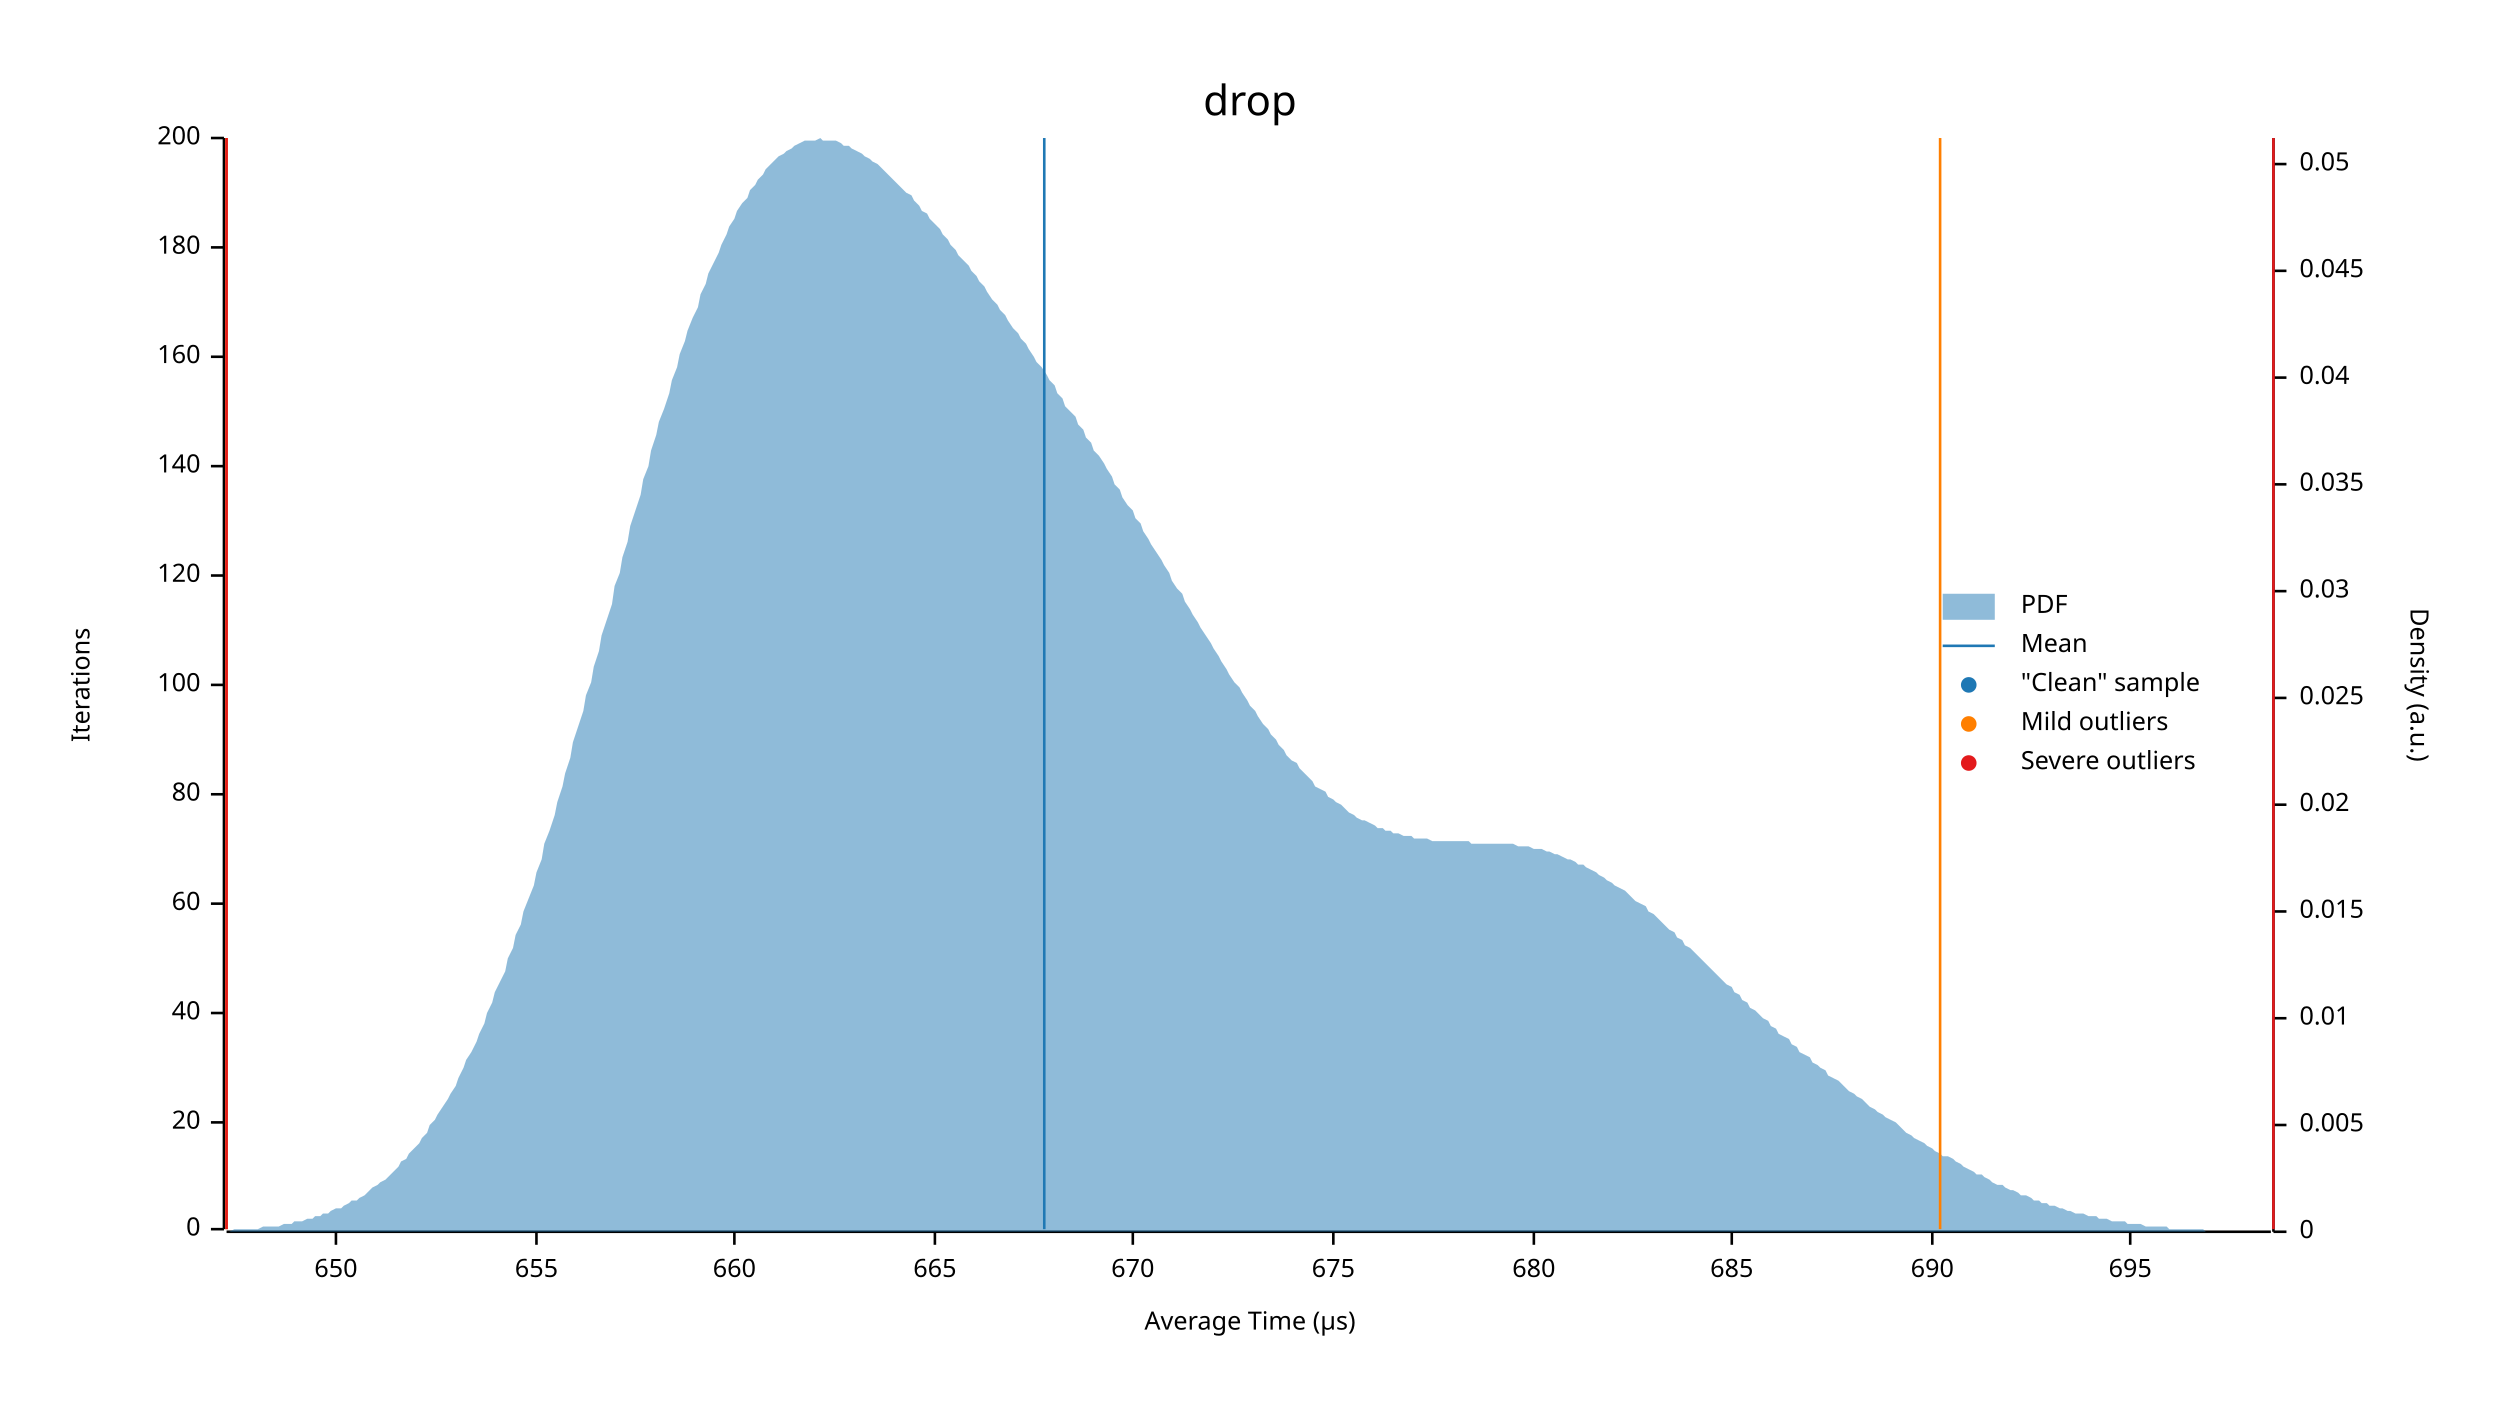
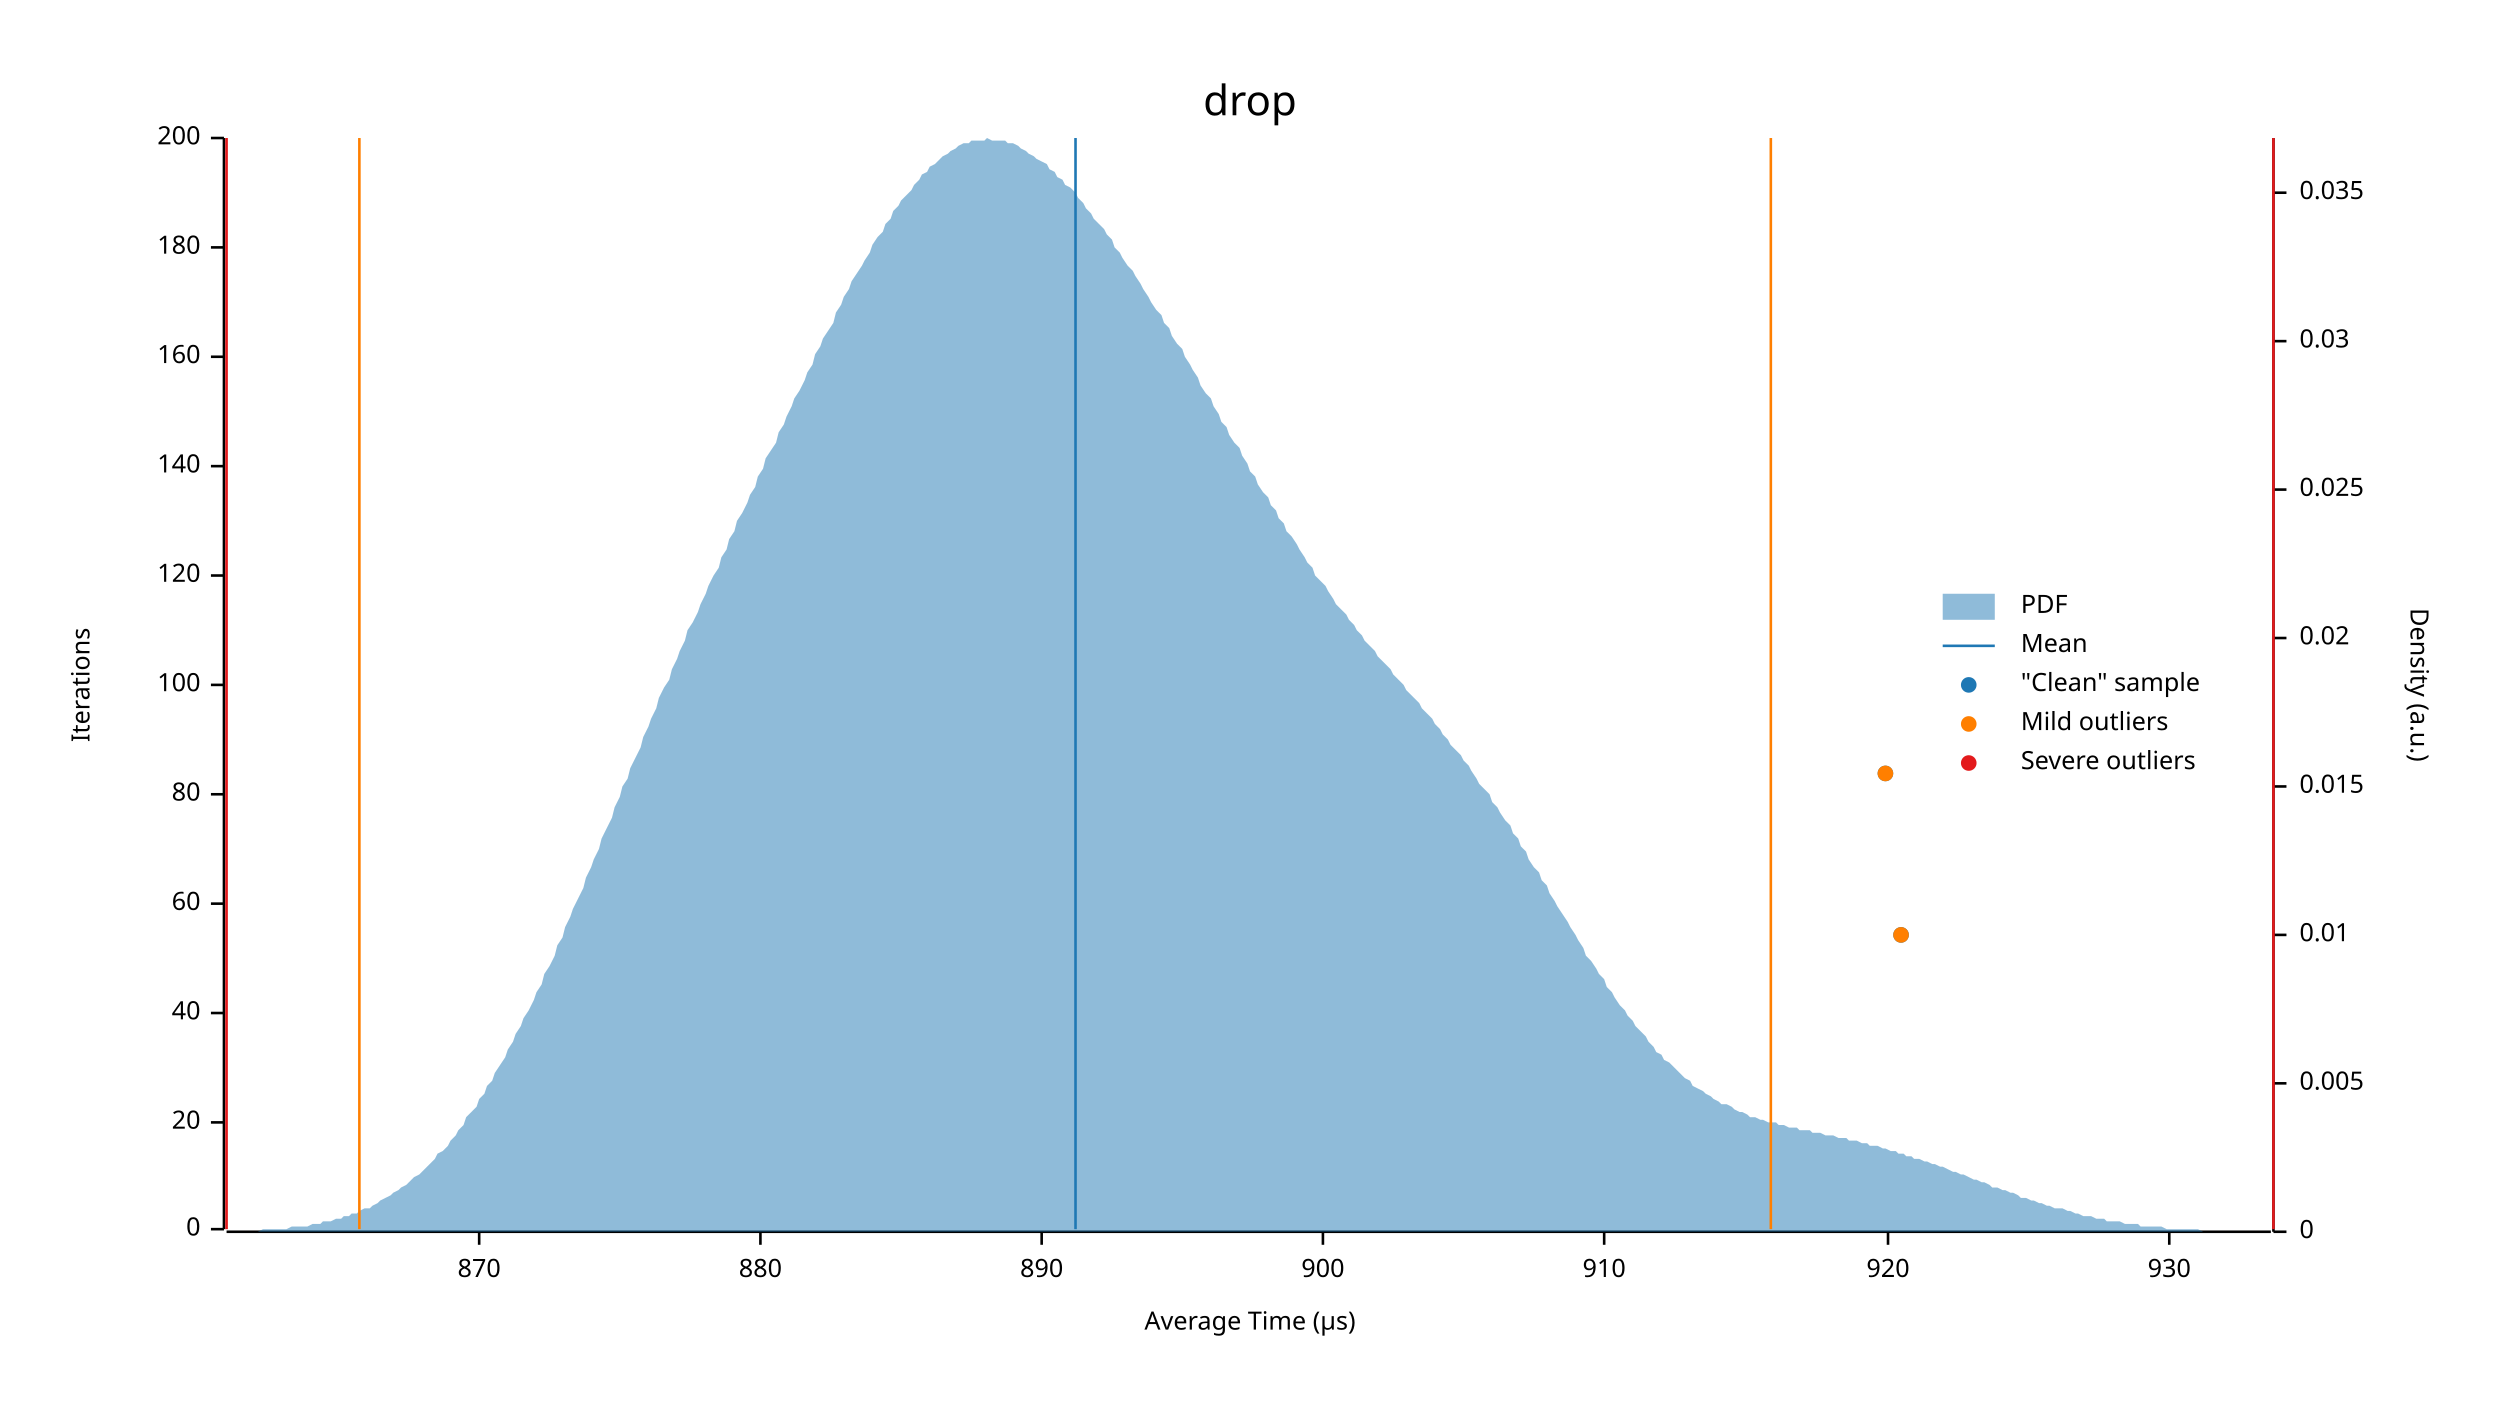
<svg xmlns="http://www.w3.org/2000/svg" width="960" height="540" viewBox="0 0 960 540">
  <text x="480" y="32" dy="0.76em" text-anchor="middle" font-family="sans-serif" font-size="16.129" opacity="1" fill="#000000">
drop
</text>
  <text x="27" y="263" dy="0.76em" text-anchor="middle" font-family="sans-serif" font-size="9.677" opacity="1" fill="#000000" transform="rotate(270, 27, 263)">
Iterations
</text>
  <text x="480" y="513" dy="-0.5ex" text-anchor="middle" font-family="sans-serif" font-size="9.677" opacity="1" fill="#000000">
Average Time (µs)
</text>
  <polyline fill="none" opacity="1" stroke="#000000" stroke-width="1" points="86,53 86,472 " />
  <text x="77" y="472" dy="0.5ex" text-anchor="end" font-family="sans-serif" font-size="9.677" opacity="1" fill="#000000">
0
</text>
  <polyline fill="none" opacity="1" stroke="#000000" stroke-width="1" points="81,472 86,472 " />
  <text x="77" y="431" dy="0.5ex" text-anchor="end" font-family="sans-serif" font-size="9.677" opacity="1" fill="#000000">
20
</text>
  <polyline fill="none" opacity="1" stroke="#000000" stroke-width="1" points="81,431 86,431 " />
  <text x="77" y="389" dy="0.5ex" text-anchor="end" font-family="sans-serif" font-size="9.677" opacity="1" fill="#000000">
40
</text>
  <polyline fill="none" opacity="1" stroke="#000000" stroke-width="1" points="81,389 86,389 " />
  <text x="77" y="347" dy="0.5ex" text-anchor="end" font-family="sans-serif" font-size="9.677" opacity="1" fill="#000000">
60
</text>
  <polyline fill="none" opacity="1" stroke="#000000" stroke-width="1" points="81,347 86,347 " />
  <text x="77" y="305" dy="0.5ex" text-anchor="end" font-family="sans-serif" font-size="9.677" opacity="1" fill="#000000">
80
</text>
  <polyline fill="none" opacity="1" stroke="#000000" stroke-width="1" points="81,305 86,305 " />
  <text x="77" y="263" dy="0.5ex" text-anchor="end" font-family="sans-serif" font-size="9.677" opacity="1" fill="#000000">
100
</text>
  <polyline fill="none" opacity="1" stroke="#000000" stroke-width="1" points="81,263 86,263 " />
  <text x="77" y="221" dy="0.5ex" text-anchor="end" font-family="sans-serif" font-size="9.677" opacity="1" fill="#000000">
120
</text>
  <polyline fill="none" opacity="1" stroke="#000000" stroke-width="1" points="81,221 86,221 " />
  <text x="77" y="179" dy="0.5ex" text-anchor="end" font-family="sans-serif" font-size="9.677" opacity="1" fill="#000000">
140
</text>
  <polyline fill="none" opacity="1" stroke="#000000" stroke-width="1" points="81,179 86,179 " />
  <text x="77" y="137" dy="0.5ex" text-anchor="end" font-family="sans-serif" font-size="9.677" opacity="1" fill="#000000">
160
</text>
  <polyline fill="none" opacity="1" stroke="#000000" stroke-width="1" points="81,137 86,137 " />
  <text x="77" y="95" dy="0.5ex" text-anchor="end" font-family="sans-serif" font-size="9.677" opacity="1" fill="#000000">
180
</text>
  <polyline fill="none" opacity="1" stroke="#000000" stroke-width="1" points="81,95 86,95 " />
  <text x="77" y="53" dy="0.5ex" text-anchor="end" font-family="sans-serif" font-size="9.677" opacity="1" fill="#000000">
200
</text>
  <polyline fill="none" opacity="1" stroke="#000000" stroke-width="1" points="81,53 86,53 " />
  <polyline fill="none" opacity="1" stroke="#000000" stroke-width="1" points="87,473 872,473 " />
-   <text x="129" y="483" dy="0.76em" text-anchor="middle" font-family="sans-serif" font-size="9.677" opacity="1" fill="#000000">
- 650
+   <text x="184" y="483" dy="0.76em" text-anchor="middle" font-family="sans-serif" font-size="9.677" opacity="1" fill="#000000">
+ 870
</text>
-   <polyline fill="none" opacity="1" stroke="#000000" stroke-width="1" points="129,473 129,478 " />
-   <text x="206" y="483" dy="0.76em" text-anchor="middle" font-family="sans-serif" font-size="9.677" opacity="1" fill="#000000">
- 655
+   <polyline fill="none" opacity="1" stroke="#000000" stroke-width="1" points="184,473 184,478 " />
+   <text x="292" y="483" dy="0.76em" text-anchor="middle" font-family="sans-serif" font-size="9.677" opacity="1" fill="#000000">
+ 880
</text>
-   <polyline fill="none" opacity="1" stroke="#000000" stroke-width="1" points="206,473 206,478 " />
-   <text x="282" y="483" dy="0.76em" text-anchor="middle" font-family="sans-serif" font-size="9.677" opacity="1" fill="#000000">
- 660
+   <polyline fill="none" opacity="1" stroke="#000000" stroke-width="1" points="292,473 292,478 " />
+   <text x="400" y="483" dy="0.76em" text-anchor="middle" font-family="sans-serif" font-size="9.677" opacity="1" fill="#000000">
+ 890
</text>
-   <polyline fill="none" opacity="1" stroke="#000000" stroke-width="1" points="282,473 282,478 " />
-   <text x="359" y="483" dy="0.76em" text-anchor="middle" font-family="sans-serif" font-size="9.677" opacity="1" fill="#000000">
- 665
+   <polyline fill="none" opacity="1" stroke="#000000" stroke-width="1" points="400,473 400,478 " />
+   <text x="508" y="483" dy="0.76em" text-anchor="middle" font-family="sans-serif" font-size="9.677" opacity="1" fill="#000000">
+ 900
</text>
-   <polyline fill="none" opacity="1" stroke="#000000" stroke-width="1" points="359,473 359,478 " />
-   <text x="435" y="483" dy="0.76em" text-anchor="middle" font-family="sans-serif" font-size="9.677" opacity="1" fill="#000000">
- 670
+   <polyline fill="none" opacity="1" stroke="#000000" stroke-width="1" points="508,473 508,478 " />
+   <text x="616" y="483" dy="0.76em" text-anchor="middle" font-family="sans-serif" font-size="9.677" opacity="1" fill="#000000">
+ 910
</text>
-   <polyline fill="none" opacity="1" stroke="#000000" stroke-width="1" points="435,473 435,478 " />
-   <text x="512" y="483" dy="0.76em" text-anchor="middle" font-family="sans-serif" font-size="9.677" opacity="1" fill="#000000">
- 675
+   <polyline fill="none" opacity="1" stroke="#000000" stroke-width="1" points="616,473 616,478 " />
+   <text x="725" y="483" dy="0.76em" text-anchor="middle" font-family="sans-serif" font-size="9.677" opacity="1" fill="#000000">
+ 920
</text>
-   <polyline fill="none" opacity="1" stroke="#000000" stroke-width="1" points="512,473 512,478 " />
-   <text x="589" y="483" dy="0.76em" text-anchor="middle" font-family="sans-serif" font-size="9.677" opacity="1" fill="#000000">
- 680
+   <polyline fill="none" opacity="1" stroke="#000000" stroke-width="1" points="725,473 725,478 " />
+   <text x="833" y="483" dy="0.76em" text-anchor="middle" font-family="sans-serif" font-size="9.677" opacity="1" fill="#000000">
+ 930
</text>
-   <polyline fill="none" opacity="1" stroke="#000000" stroke-width="1" points="589,473 589,478 " />
-   <text x="665" y="483" dy="0.76em" text-anchor="middle" font-family="sans-serif" font-size="9.677" opacity="1" fill="#000000">
- 685
- </text>
-   <polyline fill="none" opacity="1" stroke="#000000" stroke-width="1" points="665,473 665,478 " />
-   <text x="742" y="483" dy="0.76em" text-anchor="middle" font-family="sans-serif" font-size="9.677" opacity="1" fill="#000000">
- 690
- </text>
-   <polyline fill="none" opacity="1" stroke="#000000" stroke-width="1" points="742,473 742,478 " />
-   <text x="818" y="483" dy="0.76em" text-anchor="middle" font-family="sans-serif" font-size="9.677" opacity="1" fill="#000000">
- 695
- </text>
-   <polyline fill="none" opacity="1" stroke="#000000" stroke-width="1" points="818,473 818,478 " />
+   <polyline fill="none" opacity="1" stroke="#000000" stroke-width="1" points="833,473 833,478 " />
  <text x="933" y="263" dy="0.76em" text-anchor="middle" font-family="sans-serif" font-size="9.677" opacity="1" fill="#000000" transform="rotate(90, 933, 263)">
Density (a.u.)
</text>
  <polyline fill="none" opacity="1" stroke="#000000" stroke-width="1" points="873,53 873,473 " />
  <text x="883" y="473" dy="0.5ex" text-anchor="start" font-family="sans-serif" font-size="9.677" opacity="1" fill="#000000">
0
</text>
  <polyline fill="none" opacity="1" stroke="#000000" stroke-width="1" points="873,473 878,473 " />
-   <text x="883" y="432" dy="0.5ex" text-anchor="start" font-family="sans-serif" font-size="9.677" opacity="1" fill="#000000">
+   <text x="883" y="416" dy="0.5ex" text-anchor="start" font-family="sans-serif" font-size="9.677" opacity="1" fill="#000000">
0.005
</text>
-   <polyline fill="none" opacity="1" stroke="#000000" stroke-width="1" points="873,432 878,432 " />
-   <text x="883" y="391" dy="0.5ex" text-anchor="start" font-family="sans-serif" font-size="9.677" opacity="1" fill="#000000">
+   <polyline fill="none" opacity="1" stroke="#000000" stroke-width="1" points="873,416 878,416 " />
+   <text x="883" y="359" dy="0.5ex" text-anchor="start" font-family="sans-serif" font-size="9.677" opacity="1" fill="#000000">
0.01
</text>
-   <polyline fill="none" opacity="1" stroke="#000000" stroke-width="1" points="873,391 878,391 " />
-   <text x="883" y="350" dy="0.5ex" text-anchor="start" font-family="sans-serif" font-size="9.677" opacity="1" fill="#000000">
+   <polyline fill="none" opacity="1" stroke="#000000" stroke-width="1" points="873,359 878,359 " />
+   <text x="883" y="302" dy="0.5ex" text-anchor="start" font-family="sans-serif" font-size="9.677" opacity="1" fill="#000000">
0.015
</text>
-   <polyline fill="none" opacity="1" stroke="#000000" stroke-width="1" points="873,350 878,350 " />
-   <text x="883" y="309" dy="0.5ex" text-anchor="start" font-family="sans-serif" font-size="9.677" opacity="1" fill="#000000">
+   <polyline fill="none" opacity="1" stroke="#000000" stroke-width="1" points="873,302 878,302 " />
+   <text x="883" y="245" dy="0.5ex" text-anchor="start" font-family="sans-serif" font-size="9.677" opacity="1" fill="#000000">
0.02
</text>
-   <polyline fill="none" opacity="1" stroke="#000000" stroke-width="1" points="873,309 878,309 " />
-   <text x="883" y="268" dy="0.5ex" text-anchor="start" font-family="sans-serif" font-size="9.677" opacity="1" fill="#000000">
+   <polyline fill="none" opacity="1" stroke="#000000" stroke-width="1" points="873,245 878,245 " />
+   <text x="883" y="188" dy="0.5ex" text-anchor="start" font-family="sans-serif" font-size="9.677" opacity="1" fill="#000000">
0.025
</text>
-   <polyline fill="none" opacity="1" stroke="#000000" stroke-width="1" points="873,268 878,268 " />
-   <text x="883" y="227" dy="0.5ex" text-anchor="start" font-family="sans-serif" font-size="9.677" opacity="1" fill="#000000">
+   <polyline fill="none" opacity="1" stroke="#000000" stroke-width="1" points="873,188 878,188 " />
+   <text x="883" y="131" dy="0.5ex" text-anchor="start" font-family="sans-serif" font-size="9.677" opacity="1" fill="#000000">
0.03
</text>
-   <polyline fill="none" opacity="1" stroke="#000000" stroke-width="1" points="873,227 878,227 " />
-   <text x="883" y="186" dy="0.5ex" text-anchor="start" font-family="sans-serif" font-size="9.677" opacity="1" fill="#000000">
+   <polyline fill="none" opacity="1" stroke="#000000" stroke-width="1" points="873,131 878,131 " />
+   <text x="883" y="74" dy="0.5ex" text-anchor="start" font-family="sans-serif" font-size="9.677" opacity="1" fill="#000000">
0.035
</text>
-   <polyline fill="none" opacity="1" stroke="#000000" stroke-width="1" points="873,186 878,186 " />
-   <text x="883" y="145" dy="0.5ex" text-anchor="start" font-family="sans-serif" font-size="9.677" opacity="1" fill="#000000">
- 0.04
- </text>
-   <polyline fill="none" opacity="1" stroke="#000000" stroke-width="1" points="873,145 878,145 " />
-   <text x="883" y="104" dy="0.5ex" text-anchor="start" font-family="sans-serif" font-size="9.677" opacity="1" fill="#000000">
- 0.045
- </text>
-   <polyline fill="none" opacity="1" stroke="#000000" stroke-width="1" points="873,104 878,104 " />
-   <text x="883" y="63" dy="0.5ex" text-anchor="start" font-family="sans-serif" font-size="9.677" opacity="1" fill="#000000">
- 0.05
- </text>
-   <polyline fill="none" opacity="1" stroke="#000000" stroke-width="1" points="873,63 878,63 " />
-   <polygon opacity="0.5" fill="#1F78B4" points="87,473 88,473 90,472 91,472 93,472 94,472 96,472 98,472 99,472 101,471 102,471 104,471 105,471 107,471 109,470 110,470 112,470 113,469 115,469 116,469 118,468 120,468 121,467 123,467 124,466 126,466 127,465 129,464 131,464 132,463 134,462 135,461 137,461 138,460 140,459 142,457 143,456 145,455 146,454 148,453 150,451 151,450 153,448 154,446 156,445 157,443 159,441 161,439 162,437 164,435 165,432 167,430 168,428 170,425 172,422 173,420 175,417 176,414 178,410 179,407 181,404 183,400 184,397 186,393 187,389 189,385 190,381 192,377 194,373 195,368 197,364 198,359 200,355 201,350 203,345 205,340 206,335 208,330 209,324 211,319 213,313 214,308 216,302 217,297 219,291 220,285 222,279 224,273 225,267 227,262 228,256 230,250 231,244 233,238 235,232 236,225 238,220 239,214 241,208 242,202 244,196 246,190 247,184 249,179 250,173 252,167 253,162 255,157 257,151 258,146 260,141 261,136 263,131 264,127 266,122 268,118 269,113 271,109 272,105 274,101 276,97 277,94 279,90 280,87 282,84 283,81 285,78 287,76 288,73 290,71 291,69 293,67 294,65 296,63 298,61 299,60 301,59 302,58 304,57 305,56 307,55 309,54 310,54 312,54 313,54 315,53 316,54 318,54 320,54 321,54 323,55 324,56 326,56 327,57 329,58 331,59 332,60 334,61 335,62 337,63 339,65 340,66 342,68 343,69 345,71 346,72 348,74 350,75 351,77 353,79 354,81 356,82 357,84 359,86 361,88 362,90 364,92 365,94 367,96 368,98 370,100 372,102 373,104 375,106 376,108 378,110 379,112 381,115 383,117 384,119 386,121 387,123 389,126 391,128 392,130 394,132 395,134 397,137 398,139 400,141 402,144 403,146 405,148 406,151 408,153 409,156 411,158 413,160 414,163 416,165 417,168 419,170 420,173 422,175 424,178 425,180 427,183 428,186 430,188 431,191 433,194 435,196 436,199 438,201 439,204 441,207 442,209 444,212 446,215 447,217 449,220 450,223 452,226 454,228 455,231 457,234 458,236 460,239 461,241 463,244 465,247 466,249 468,252 469,254 471,257 472,259 474,262 476,264 477,266 479,269 480,271 482,273 483,275 485,278 487,280 488,282 490,284 491,286 493,288 494,290 496,292 498,293 499,295 501,297 502,298 504,300 505,302 507,303 509,304 510,306 512,307 513,308 515,309 517,311 518,312 520,313 521,314 523,315 524,315 526,316 528,317 529,318 531,318 532,319 534,319 535,320 537,320 539,321 540,321 542,321 543,322 545,322 546,322 548,322 550,323 551,323 553,323 554,323 556,323 557,323 559,323 561,323 562,323 564,323 565,324 567,324 568,324 570,324 572,324 573,324 575,324 576,324 578,324 580,324 581,324 583,325 584,325 586,325 587,325 589,326 591,326 592,326 594,327 595,327 597,328 598,328 600,329 602,330 603,330 605,331 606,332 608,332 609,333 611,334 613,335 614,336 616,337 617,338 619,339 620,340 622,341 624,342 625,343 627,345 628,346 630,347 632,348 633,350 635,351 636,352 638,354 639,355 641,357 643,358 644,360 646,361 647,363 649,364 650,365 652,367 654,369 655,370 657,372 658,373 660,375 661,376 663,378 665,379 666,381 668,382 669,384 671,385 672,387 674,388 676,390 677,391 679,392 680,394 682,395 683,397 685,398 687,399 688,401 690,402 691,404 693,405 695,406 696,408 698,409 699,410 701,411 702,413 704,414 706,415 707,416 709,418 710,419 712,420 713,421 715,422 717,424 718,425 720,426 721,427 723,428 724,429 726,430 728,431 729,432 731,434 732,435 734,436 735,437 737,438 739,439 740,440 742,441 743,442 745,443 746,444 748,444 750,445 751,446 753,447 754,448 756,449 758,450 759,451 761,451 762,452 764,453 765,454 767,455 769,455 770,456 772,457 773,457 775,458 776,459 778,459 780,460 781,461 783,461 784,462 786,462 787,463 789,463 791,464 792,464 794,465 795,465 797,466 798,466 800,466 802,467 803,467 805,467 806,468 808,468 809,468 811,469 813,469 814,469 816,469 817,470 819,470 821,470 822,470 824,471 825,471 827,471 828,471 830,471 832,471 833,472 835,472 836,472 838,472 839,472 841,472 843,472 844,472 846,472 847,473 849,473 850,473 852,473 854,473 855,473 857,473 858,473 860,473 861,473 863,473 865,473 866,473 868,473 869,473 871,473 873,473 873,473 87,473 " />
-   <polyline fill="none" opacity="1" stroke="#1F78B4" stroke-width="1" points="401,472 401,53 " />
-   <polyline fill="none" opacity="1" stroke="#FF7F00" stroke-width="1" points="87,472 87,53 " />
-   <polyline fill="none" opacity="1" stroke="#FF7F00" stroke-width="1" points="745,472 745,53 " />
+   <polyline fill="none" opacity="1" stroke="#000000" stroke-width="1" points="873,74 878,74 " />
+   <polygon opacity="0.5" fill="#1F78B4" points="87,473 88,473 90,473 91,473 93,473 94,473 96,473 98,473 99,473 101,472 102,472 104,472 105,472 107,472 109,472 110,472 112,471 113,471 115,471 116,471 118,471 120,470 121,470 123,470 124,469 126,469 127,469 129,468 131,468 132,467 134,467 135,466 137,466 138,465 140,464 142,464 143,463 145,462 146,461 148,460 150,459 151,458 153,457 154,456 156,455 157,454 159,452 161,451 162,450 164,448 165,447 167,445 168,443 170,442 172,440 173,438 175,436 176,434 178,432 179,429 181,427 183,425 184,422 186,420 187,417 189,415 190,412 192,409 194,406 195,403 197,400 198,397 200,394 201,391 203,388 205,384 206,381 208,378 209,374 211,371 213,367 214,363 216,360 217,356 219,352 220,349 222,345 224,341 225,337 227,333 228,330 230,326 231,322 233,318 235,314 236,310 238,306 239,302 241,299 242,295 244,291 246,287 247,283 249,279 250,276 252,272 253,268 255,264 257,261 258,257 260,253 261,250 263,246 264,242 266,239 268,235 269,232 271,228 272,225 274,221 276,218 277,214 279,211 280,207 282,204 283,200 285,197 287,193 288,190 290,187 291,183 293,180 294,176 296,173 298,170 299,166 301,163 302,160 304,156 305,153 307,150 309,146 310,143 312,140 313,136 315,133 316,130 318,127 320,124 321,120 323,117 324,114 326,111 327,108 329,105 331,102 332,100 334,97 335,94 337,91 339,89 340,86 342,84 343,81 345,79 346,77 348,75 350,73 351,71 353,69 354,67 356,66 357,64 359,63 361,61 362,60 364,59 365,58 367,57 368,56 370,55 372,55 373,54 375,54 376,54 378,54 379,53 381,54 383,54 384,54 386,54 387,55 389,55 391,56 392,57 394,58 395,59 397,60 398,61 400,62 402,63 403,65 405,66 406,68 408,69 409,71 411,72 413,74 414,76 416,78 417,80 419,82 420,84 422,86 424,88 425,90 427,92 428,95 430,97 431,99 433,102 435,104 436,106 438,109 439,111 441,114 442,116 444,119 446,121 447,124 449,126 450,129 452,132 454,134 455,137 457,140 458,142 460,145 461,148 463,151 465,153 466,156 468,159 469,162 471,164 472,167 474,170 476,172 477,175 479,178 480,181 482,183 483,186 485,189 487,191 488,194 490,196 491,199 493,201 494,204 496,206 498,209 499,211 501,214 502,216 504,218 505,221 507,223 509,225 510,227 512,230 513,232 515,234 517,236 518,238 520,240 521,242 523,244 524,246 526,248 528,250 529,252 531,254 532,255 534,257 535,259 537,261 539,263 540,265 542,267 543,268 545,270 546,272 548,274 550,276 551,278 553,280 554,282 556,284 557,286 559,288 561,290 562,292 564,294 565,296 567,299 568,301 570,303 572,305 573,308 575,310 576,312 578,315 580,317 581,320 583,322 584,325 586,327 587,330 589,333 591,335 592,338 594,340 595,343 597,346 598,348 600,351 602,354 603,356 605,359 606,361 608,364 609,367 611,369 613,372 614,374 616,376 617,379 619,381 620,383 622,386 624,388 625,390 627,392 628,394 630,396 632,398 633,400 635,402 636,404 638,405 639,407 641,408 643,410 644,411 646,413 647,414 649,415 650,417 652,418 654,419 655,420 657,421 658,422 660,423 661,424 663,424 665,425 666,426 668,427 669,427 671,428 672,429 674,429 676,430 677,430 679,431 680,431 682,431 683,432 685,432 687,433 688,433 690,433 691,434 693,434 695,434 696,435 698,435 699,435 701,436 702,436 704,436 706,437 707,437 709,437 710,438 712,438 713,438 715,439 717,439 718,440 720,440 721,440 723,441 724,441 726,442 728,442 729,443 731,443 732,444 734,444 735,445 737,445 739,446 740,446 742,447 743,447 745,448 746,448 748,449 750,450 751,450 753,451 754,451 756,452 758,453 759,453 761,454 762,454 764,455 765,456 767,456 769,457 770,457 772,458 773,458 775,459 776,460 778,460 780,461 781,461 783,462 784,462 786,463 787,463 789,464 791,464 792,464 794,465 795,465 797,466 798,466 800,467 802,467 803,467 805,468 806,468 808,468 809,469 811,469 813,469 814,469 816,470 817,470 819,470 821,470 822,471 824,471 825,471 827,471 828,471 830,471 832,472 833,472 835,472 836,472 838,472 839,472 841,472 843,472 844,472 846,473 847,473 849,473 850,473 852,473 854,473 855,473 857,473 858,473 860,473 861,473 863,473 865,473 866,473 868,473 869,473 871,473 873,473 873,473 87,473 " />
+   <polyline fill="none" opacity="1" stroke="#1F78B4" stroke-width="1" points="413,472 413,53 " />
+   <polyline fill="none" opacity="1" stroke="#FF7F00" stroke-width="1" points="138,472 138,53 " />
+   <polyline fill="none" opacity="1" stroke="#FF7F00" stroke-width="1" points="680,472 680,53 " />
  <polyline fill="none" opacity="1" stroke="#E31A1C" stroke-width="1" points="87,472 87,53 " />
  <polyline fill="none" opacity="1" stroke="#E31A1C" stroke-width="1" points="873,472 873,53 " />
+   <circle cx="730" cy="359" r="3" opacity="1" fill="#1F78B4" stroke="none" stroke-width="1" />
+   <circle cx="724" cy="297" r="3" opacity="1" fill="#1F78B4" stroke="none" stroke-width="1" />
+   <circle cx="730" cy="359" r="3" opacity="1" fill="#FF7F00" stroke="none" stroke-width="1" />
+   <circle cx="724" cy="297" r="3" opacity="1" fill="#FF7F00" stroke="none" stroke-width="1" />
  <text x="776" y="228" dy="0.76em" text-anchor="start" font-family="sans-serif" font-size="9.677" opacity="1" fill="#000000">
PDF
</text>
  <text x="776" y="243" dy="0.76em" text-anchor="start" font-family="sans-serif" font-size="9.677" opacity="1" fill="#000000">
Mean
</text>
  <text x="776" y="258" dy="0.76em" text-anchor="start" font-family="sans-serif" font-size="9.677" opacity="1" fill="#000000">
"Clean" sample
</text>
  <text x="776" y="273" dy="0.76em" text-anchor="start" font-family="sans-serif" font-size="9.677" opacity="1" fill="#000000">
Mild outliers
</text>
  <text x="776" y="288" dy="0.76em" text-anchor="start" font-family="sans-serif" font-size="9.677" opacity="1" fill="#000000">
Severe outliers
</text>
  <rect x="746" y="228" width="20" height="10" opacity="0.5" fill="#1F78B4" stroke="none" />
  <polyline fill="none" opacity="1" stroke="#1F78B4" stroke-width="1" points="746,248 766,248 " />
  <circle cx="756" cy="263" r="3" opacity="1" fill="#1F78B4" stroke="none" stroke-width="1" />
  <circle cx="756" cy="278" r="3" opacity="1" fill="#FF7F00" stroke="none" stroke-width="1" />
  <circle cx="756" cy="293" r="3" opacity="1" fill="#E31A1C" stroke="none" stroke-width="1" />
</svg>
